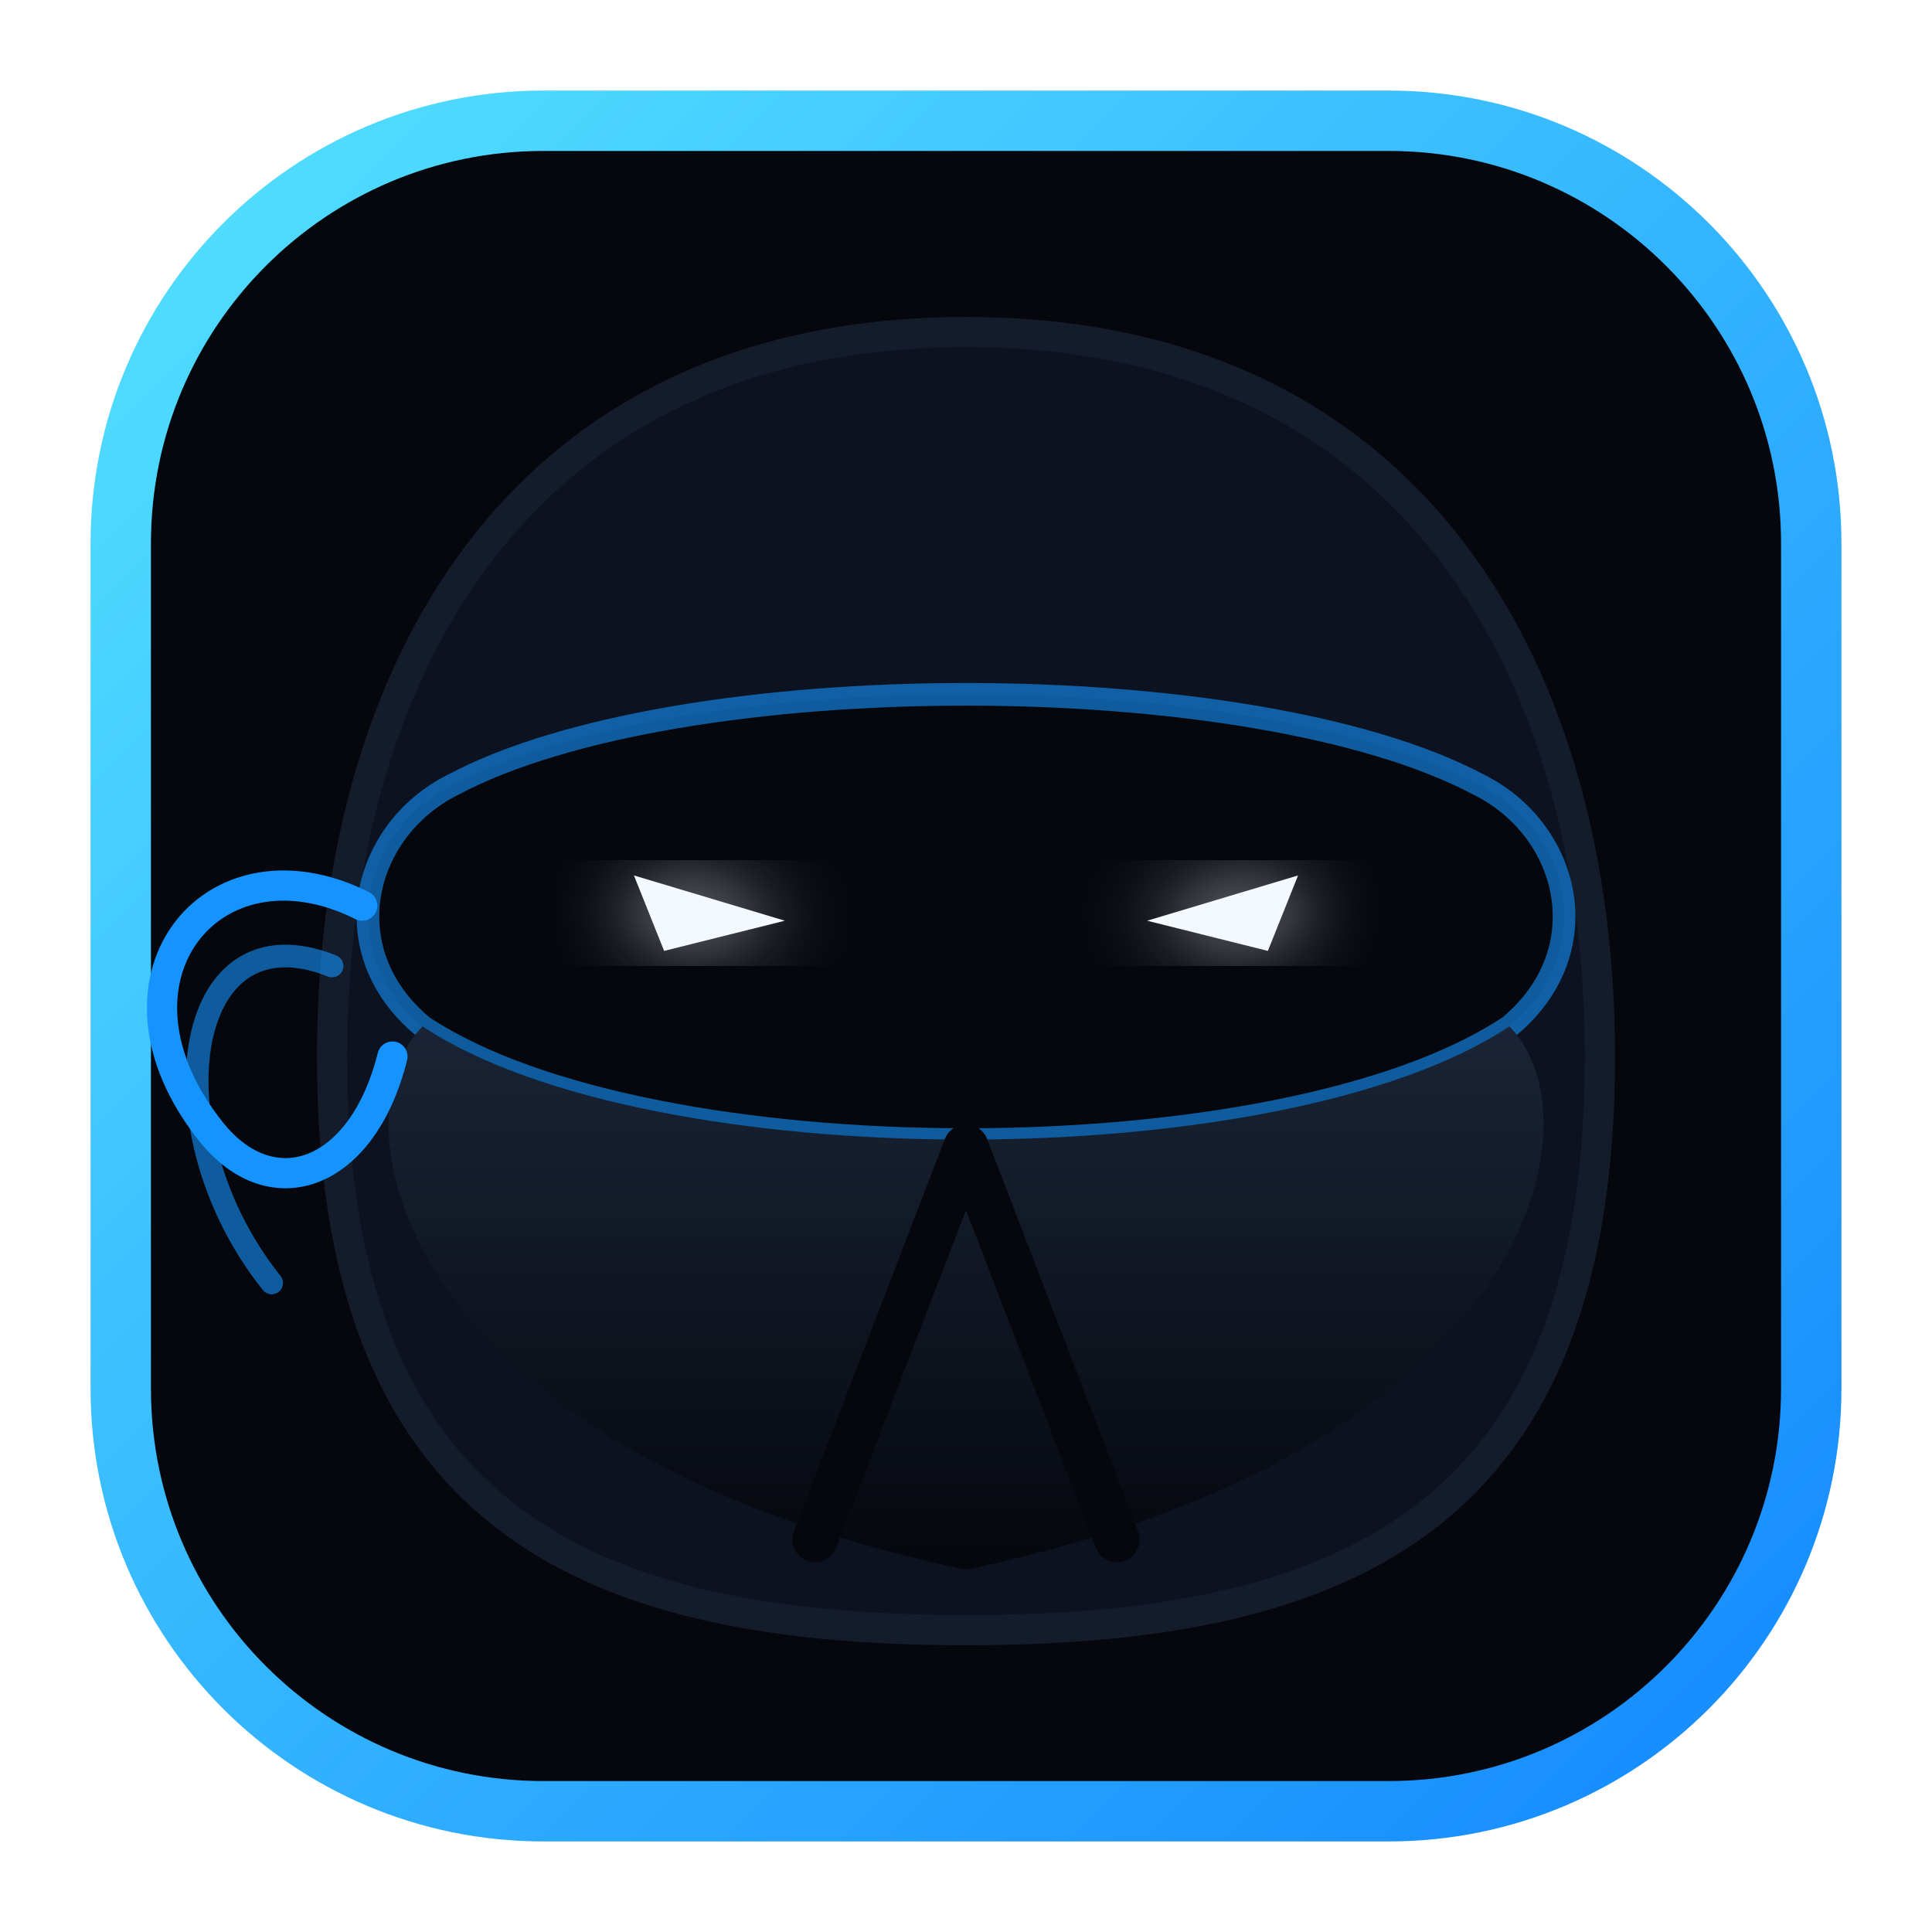
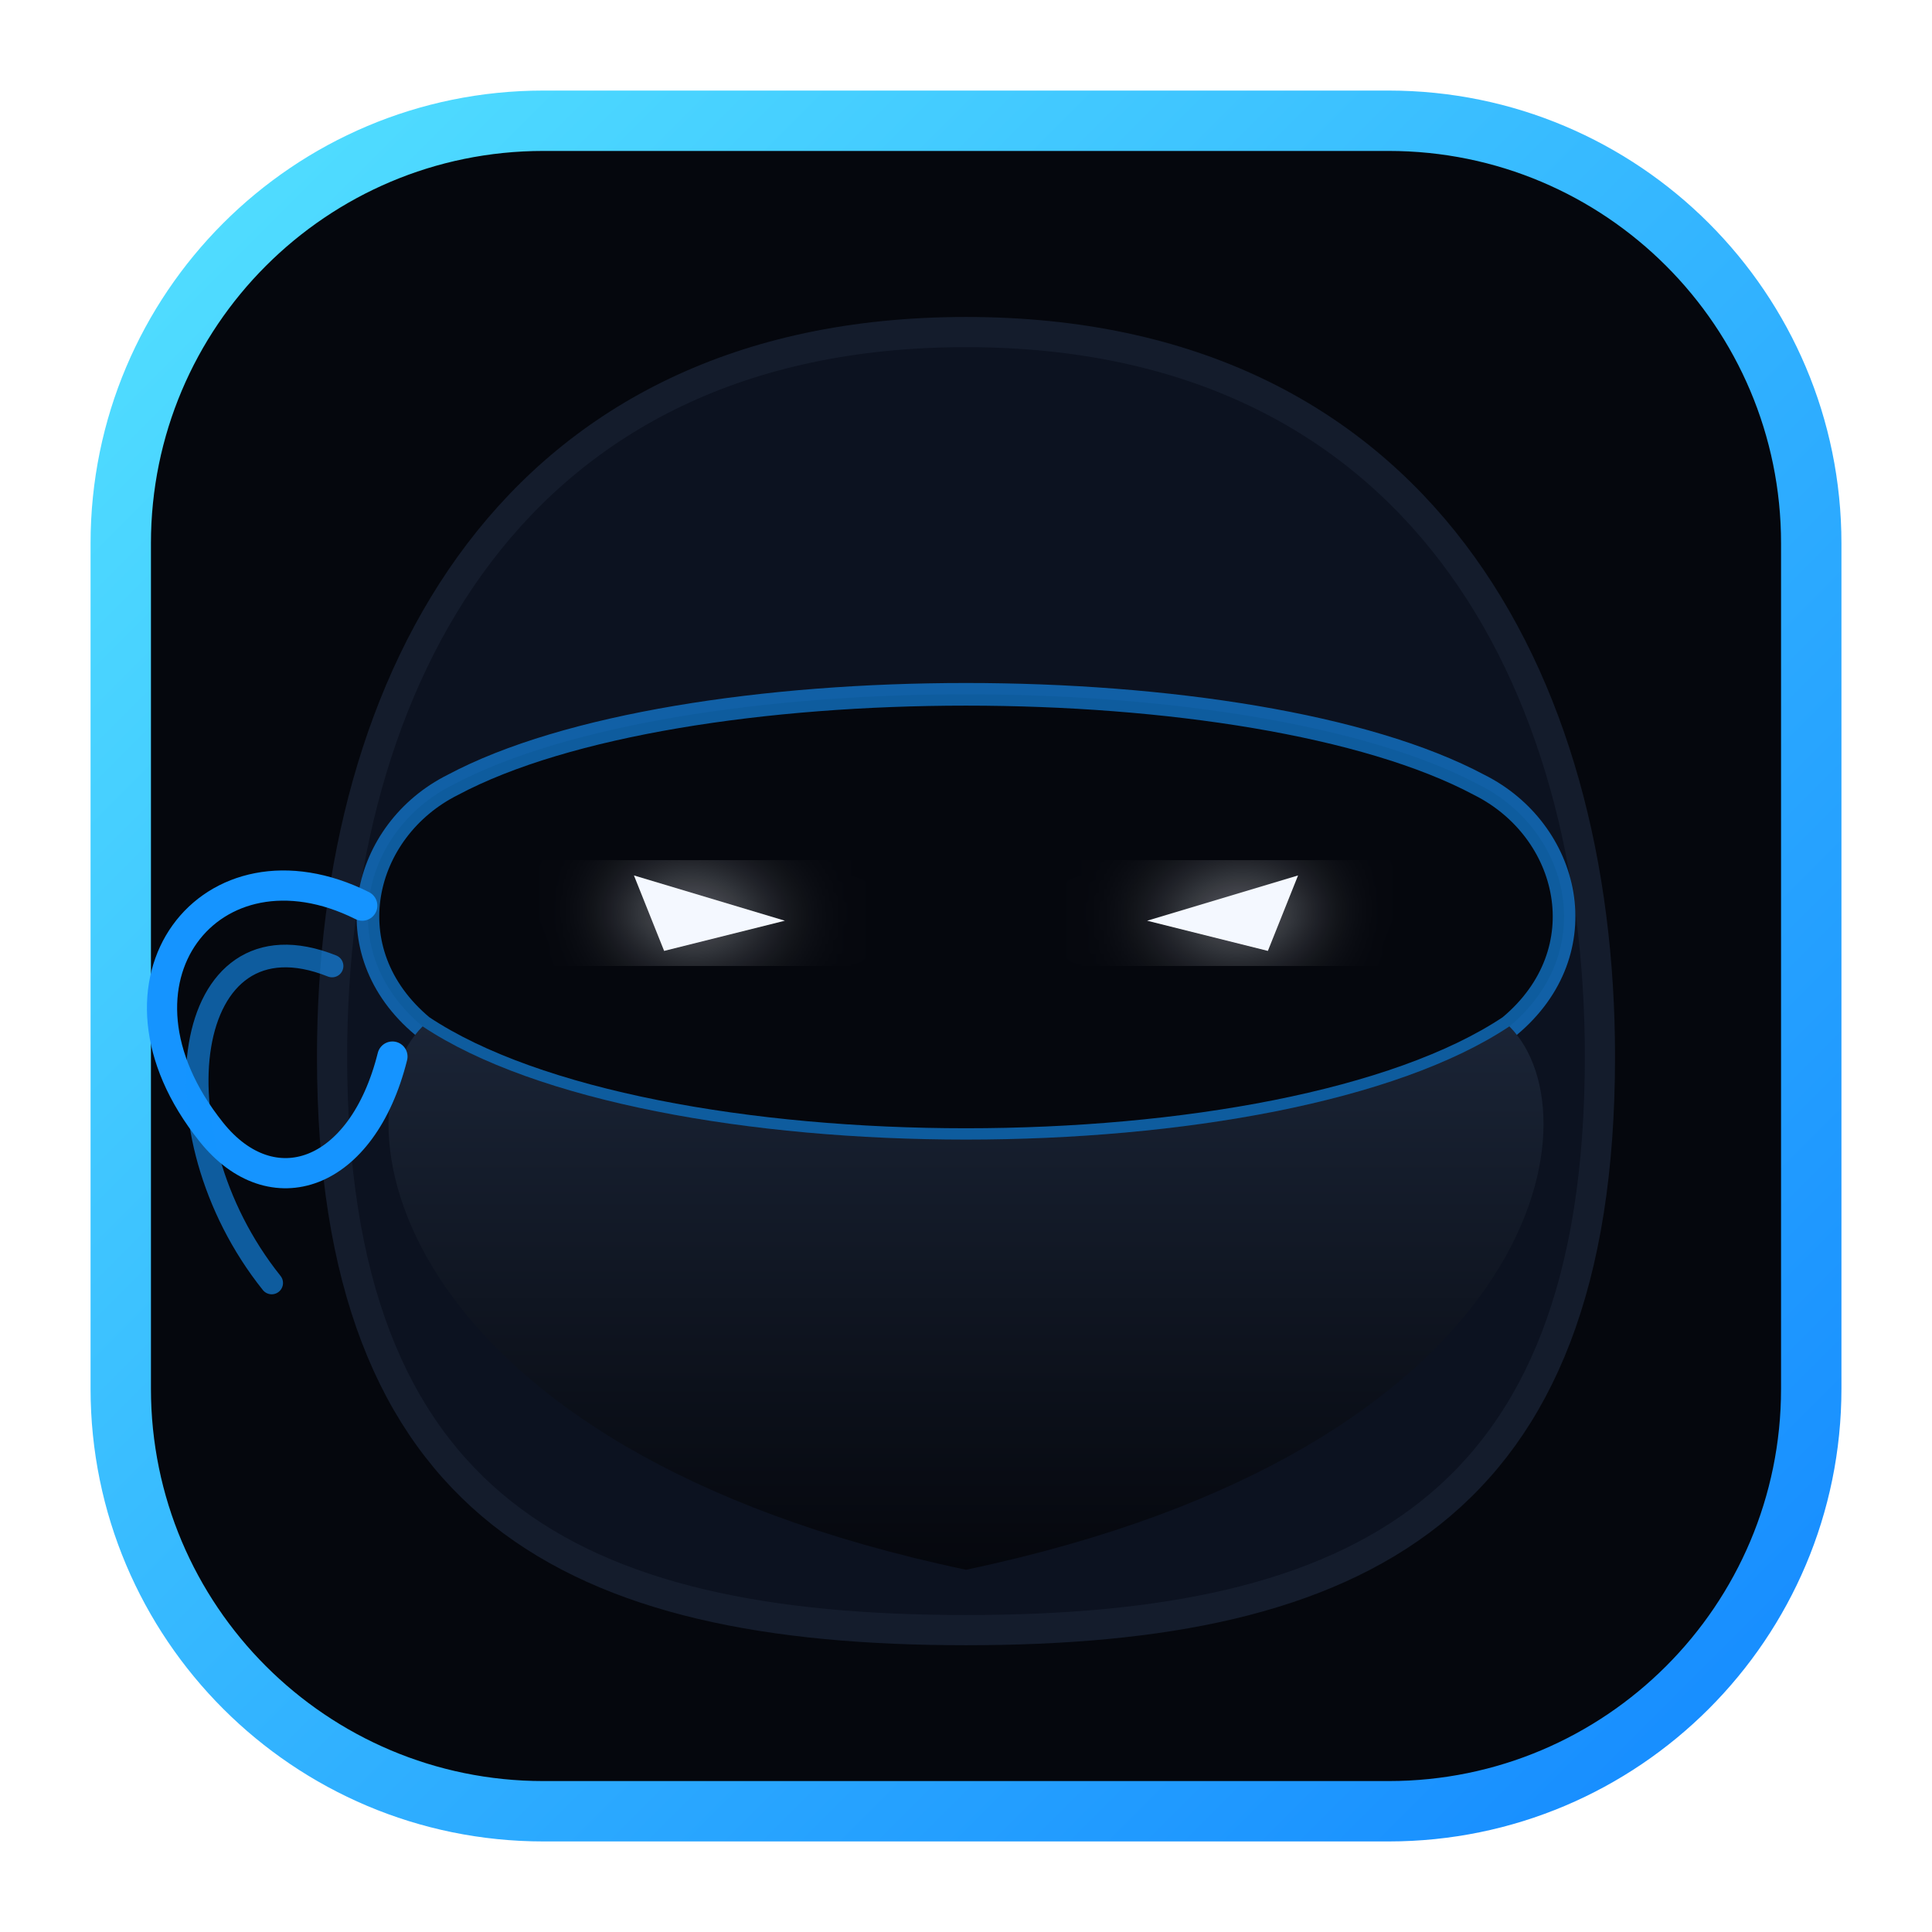
<svg xmlns="http://www.w3.org/2000/svg" viewBox="0 0 128 128" role="img" aria-label="Ninja icon">
  <defs>
    <linearGradient id="edge" x1="0%" x2="100%" y1="0%" y2="100%">
      <stop offset="0%" stop-color="#53E1FF" />
      <stop offset="100%" stop-color="#1489FF" />
    </linearGradient>
    <linearGradient id="maskGrad" x1="0%" x2="0%" y1="0%" y2="100%">
      <stop offset="0%" stop-color="#1A2436" />
      <stop offset="100%" stop-color="#05070D" />
    </linearGradient>
    <radialGradient id="eyeGlow" cx="50%" cy="50%" r="50%">
      <stop offset="0%" stop-color="#53E1FF" stop-opacity="0.8" />
      <stop offset="100%" stop-color="#1489FF" stop-opacity="0" />
    </radialGradient>
    <filter id="neon" x="-20%" y="-20%" width="140%" height="140%">
      <feGaussianBlur stdDeviation="3" result="blur" />
      <feMerge>
        <feMergeNode in="blur" />
        <feMergeNode in="SourceGraphic" />
      </feMerge>
    </filter>
  </defs>
  <rect x="8" y="8" width="112" height="112" rx="28" fill="#05070D" stroke="url(#edge)" stroke-width="4" />
  <path d="M64 22 C34 22, 22 45, 22 70 C22 100, 38 108, 64 108 C90 108, 106 100, 106 70 C106 45, 94 22, 64 22 Z" fill="#0C1220" stroke="#141C2C" stroke-width="2" />
  <path d="M30 52 C45 44, 83 44, 98 52 C104 55, 106 63, 100 68 C85 78, 43 78, 28 68 C22 63, 24 55, 30 52 Z" fill="#05070D" stroke="#1594FF" stroke-width="1.5" stroke-opacity="0.6" />
  <path d="M28 68 C43 78, 85 78, 100 68 C106 74, 102 96, 64 104 C26 96, 22 74, 28 68 Z" fill="url(#maskGrad)" />
-   <path d="M64 76 L54 102 M64 76 L74 102" stroke="#05070D" stroke-width="3" stroke-linecap="round" />
  <g filter="url(#neon)">
    <path d="M42 58 L52 61 L44 63 Z" fill="#F4F8FF" />
    <path d="M86 58 L76 61 L84 63 Z" fill="#F4F8FF" />
  </g>
  <path d="M24 60 C14 55, 6 65, 14 75 C18 80, 24 78, 26 70" fill="none" stroke="#1594FF" stroke-width="2" stroke-linecap="round" />
  <path d="M22 64 C12 60, 10 75, 18 85" fill="none" stroke="#1594FF" stroke-width="1.5" stroke-linecap="round" stroke-opacity="0.6" />
</svg>
